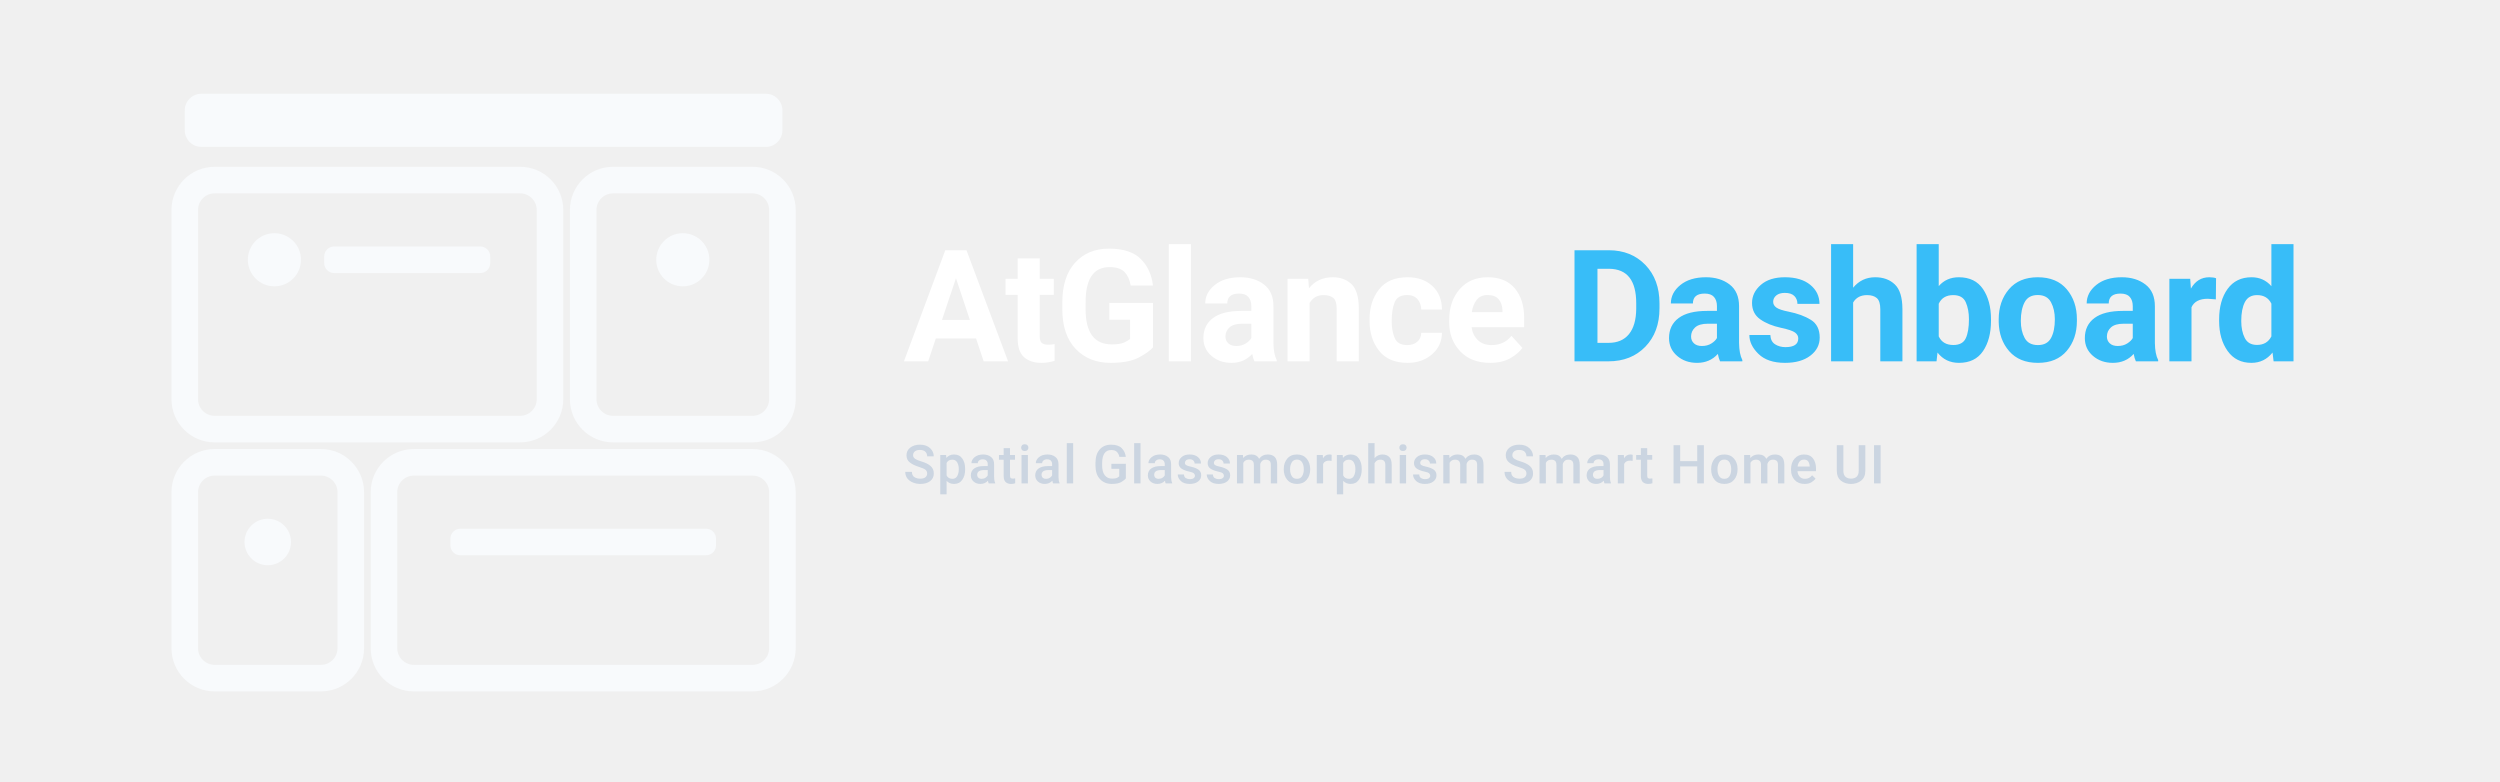
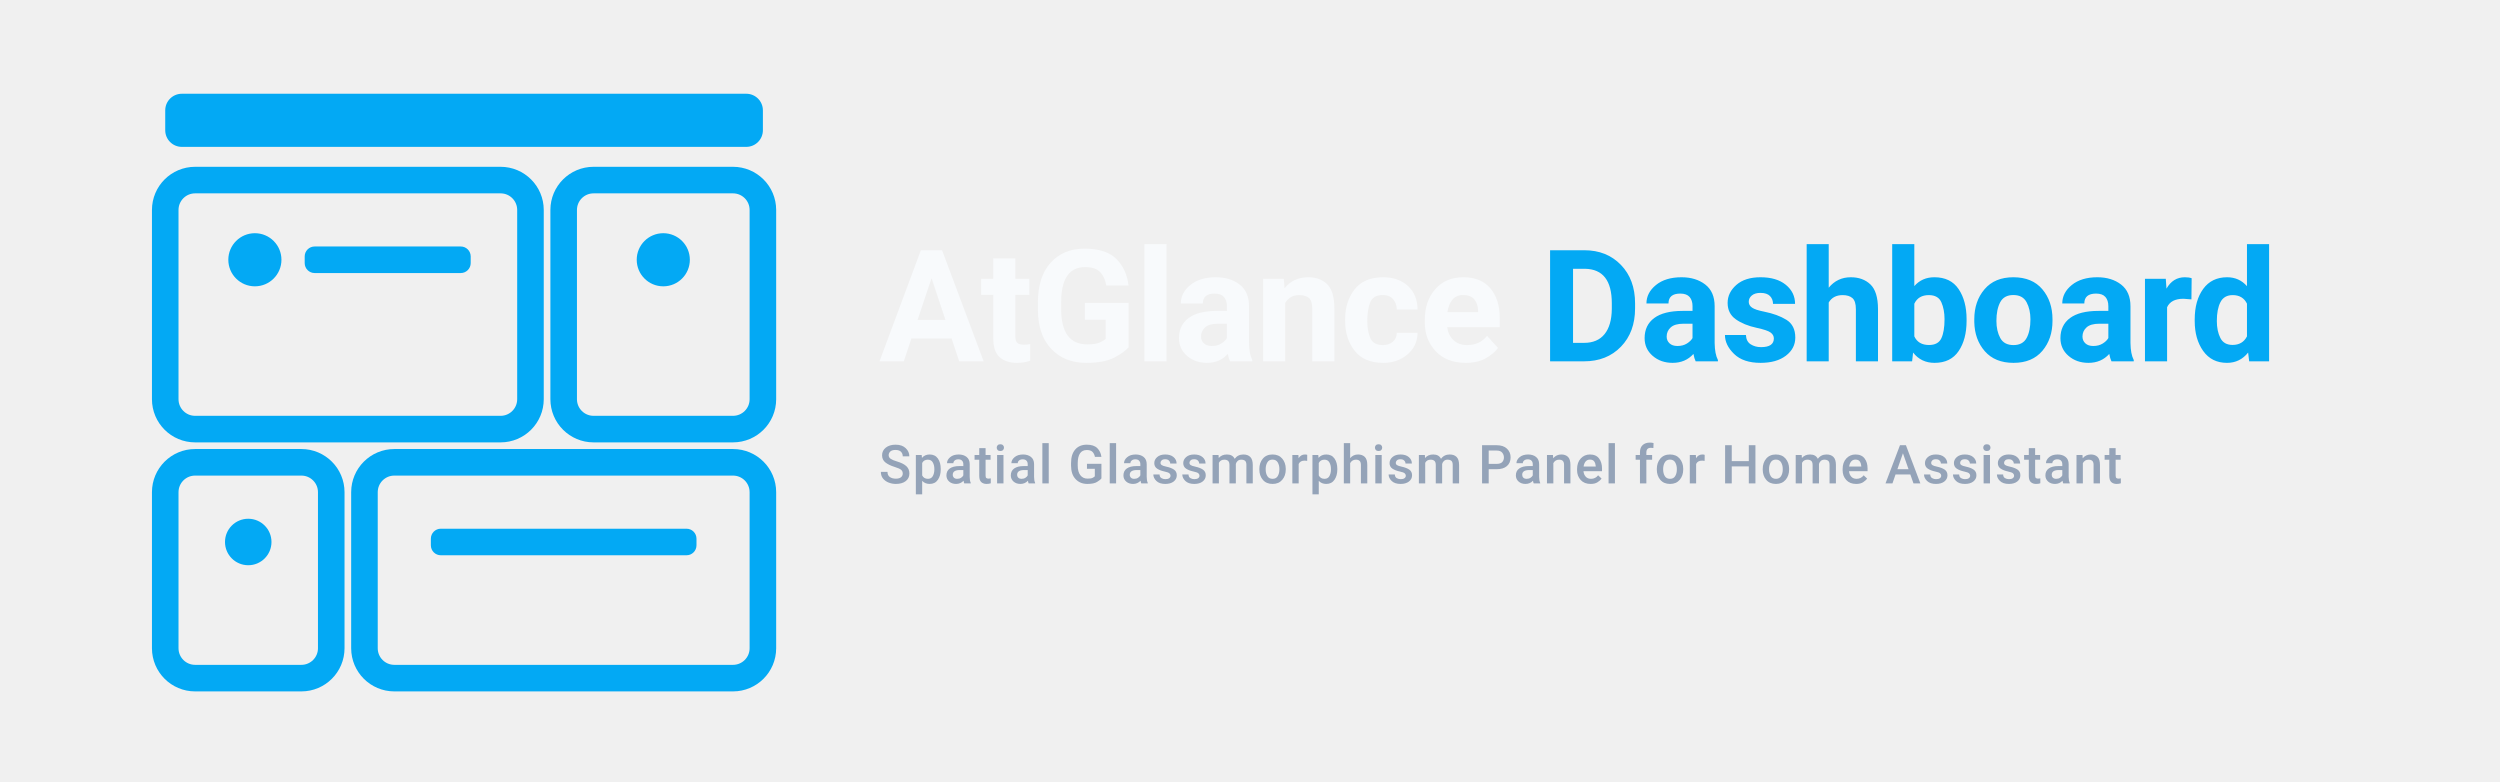
<svg xmlns="http://www.w3.org/2000/svg" width="1024" height="320" viewBox="0 0 1024 320">
-   <g transform="translate(24, -16) scale(0.68)">
-     <g fill="#f8fafc" stroke="#f8fafc" stroke-linecap="round" stroke-linejoin="round">
-       <rect x="76" y="80" width="360" height="32" rx="10" fill="#f8fafc" stroke="none" />
+   <style>
+     :root {
+       color: var(--primary-color, #03a9f4);
+     }
+   </style>
+   <g transform="translate(16, -16) scale(0.68)">
+     <g fill="currentColor" stroke="currentColor" stroke-linecap="round" stroke-linejoin="round">
+       <rect x="76" y="80" width="360" height="32" rx="10" fill="currentColor" stroke="none" />
      <rect x="76" y="132" width="220" height="150" rx="18" fill="none" stroke-width="16" />
      <rect x="316" y="132" width="120" height="150" rx="18" fill="none" stroke-width="16" />
      <rect x="76" y="302" width="100" height="130" rx="18" fill="none" stroke-width="16" />
      <rect x="196" y="302" width="240" height="130" rx="18" fill="none" stroke-width="16" />
-       <circle cx="130" cy="180" r="16" fill="#f8fafc" stroke="none" />
-       <rect x="160" y="172" width="100" height="16" rx="6" fill="#f8fafc" stroke="none" />
-       <circle cx="376" cy="180" r="16" fill="#f8fafc" stroke="none" />
-       <circle cx="126" cy="350" r="14" fill="#f8fafc" stroke="none" />
-       <rect x="236" y="342" width="160" height="16" rx="6" fill="#f8fafc" stroke="none" />
+       <circle cx="130" cy="180" r="16" fill="currentColor" stroke="none" />
+       <rect x="160" y="172" width="100" height="16" rx="6" fill="currentColor" stroke="none" />
+       <circle cx="376" cy="180" r="16" fill="currentColor" stroke="none" />
+       <circle cx="126" cy="350" r="14" fill="currentColor" stroke="none" />
+       <rect x="236" y="342" width="160" height="16" rx="6" fill="currentColor" stroke="none" />
    </g>
  </g>
-   <g transform="translate(370, 96)">
-     <text x="0" y="52" font-family="-apple-system, BlinkMacSystemFont, 'Segoe UI', Roboto, Helvetica, Arial, sans-serif" font-size="64" font-weight="700" fill="#ffffff" letter-spacing="-1">
-       AtGlance <tspan fill="#38bdf8">Dashboard</tspan>
+   <g transform="translate(360, 96)">
+     <text x="0" y="52" font-family="-apple-system, BlinkMacSystemFont, 'Segoe UI', Roboto, Helvetica, Arial, sans-serif" font-size="64" font-weight="700" fill="#f8fafc" letter-spacing="-1">
+       AtGlance <tspan fill="#03a9f4">Dashboard</tspan>
    </text>
-     <text x="0" y="102" font-family="-apple-system, BlinkMacSystemFont, 'Segoe UI', Roboto, Helvetica, Arial, sans-serif" font-size="22" font-weight="500" fill="#cbd5e1" letter-spacing="0.5">
-       Spatial Glassmorphism Smart Home UI
+     <text x="0" y="102" font-family="-apple-system, BlinkMacSystemFont, 'Segoe UI', Roboto, Helvetica, Arial, sans-serif" font-size="22" font-weight="500" fill="#94a3b8" letter-spacing="0.5">
+       Spatial Glassmorphism Panel for Home Assistant
    </text>
  </g>
</svg>
